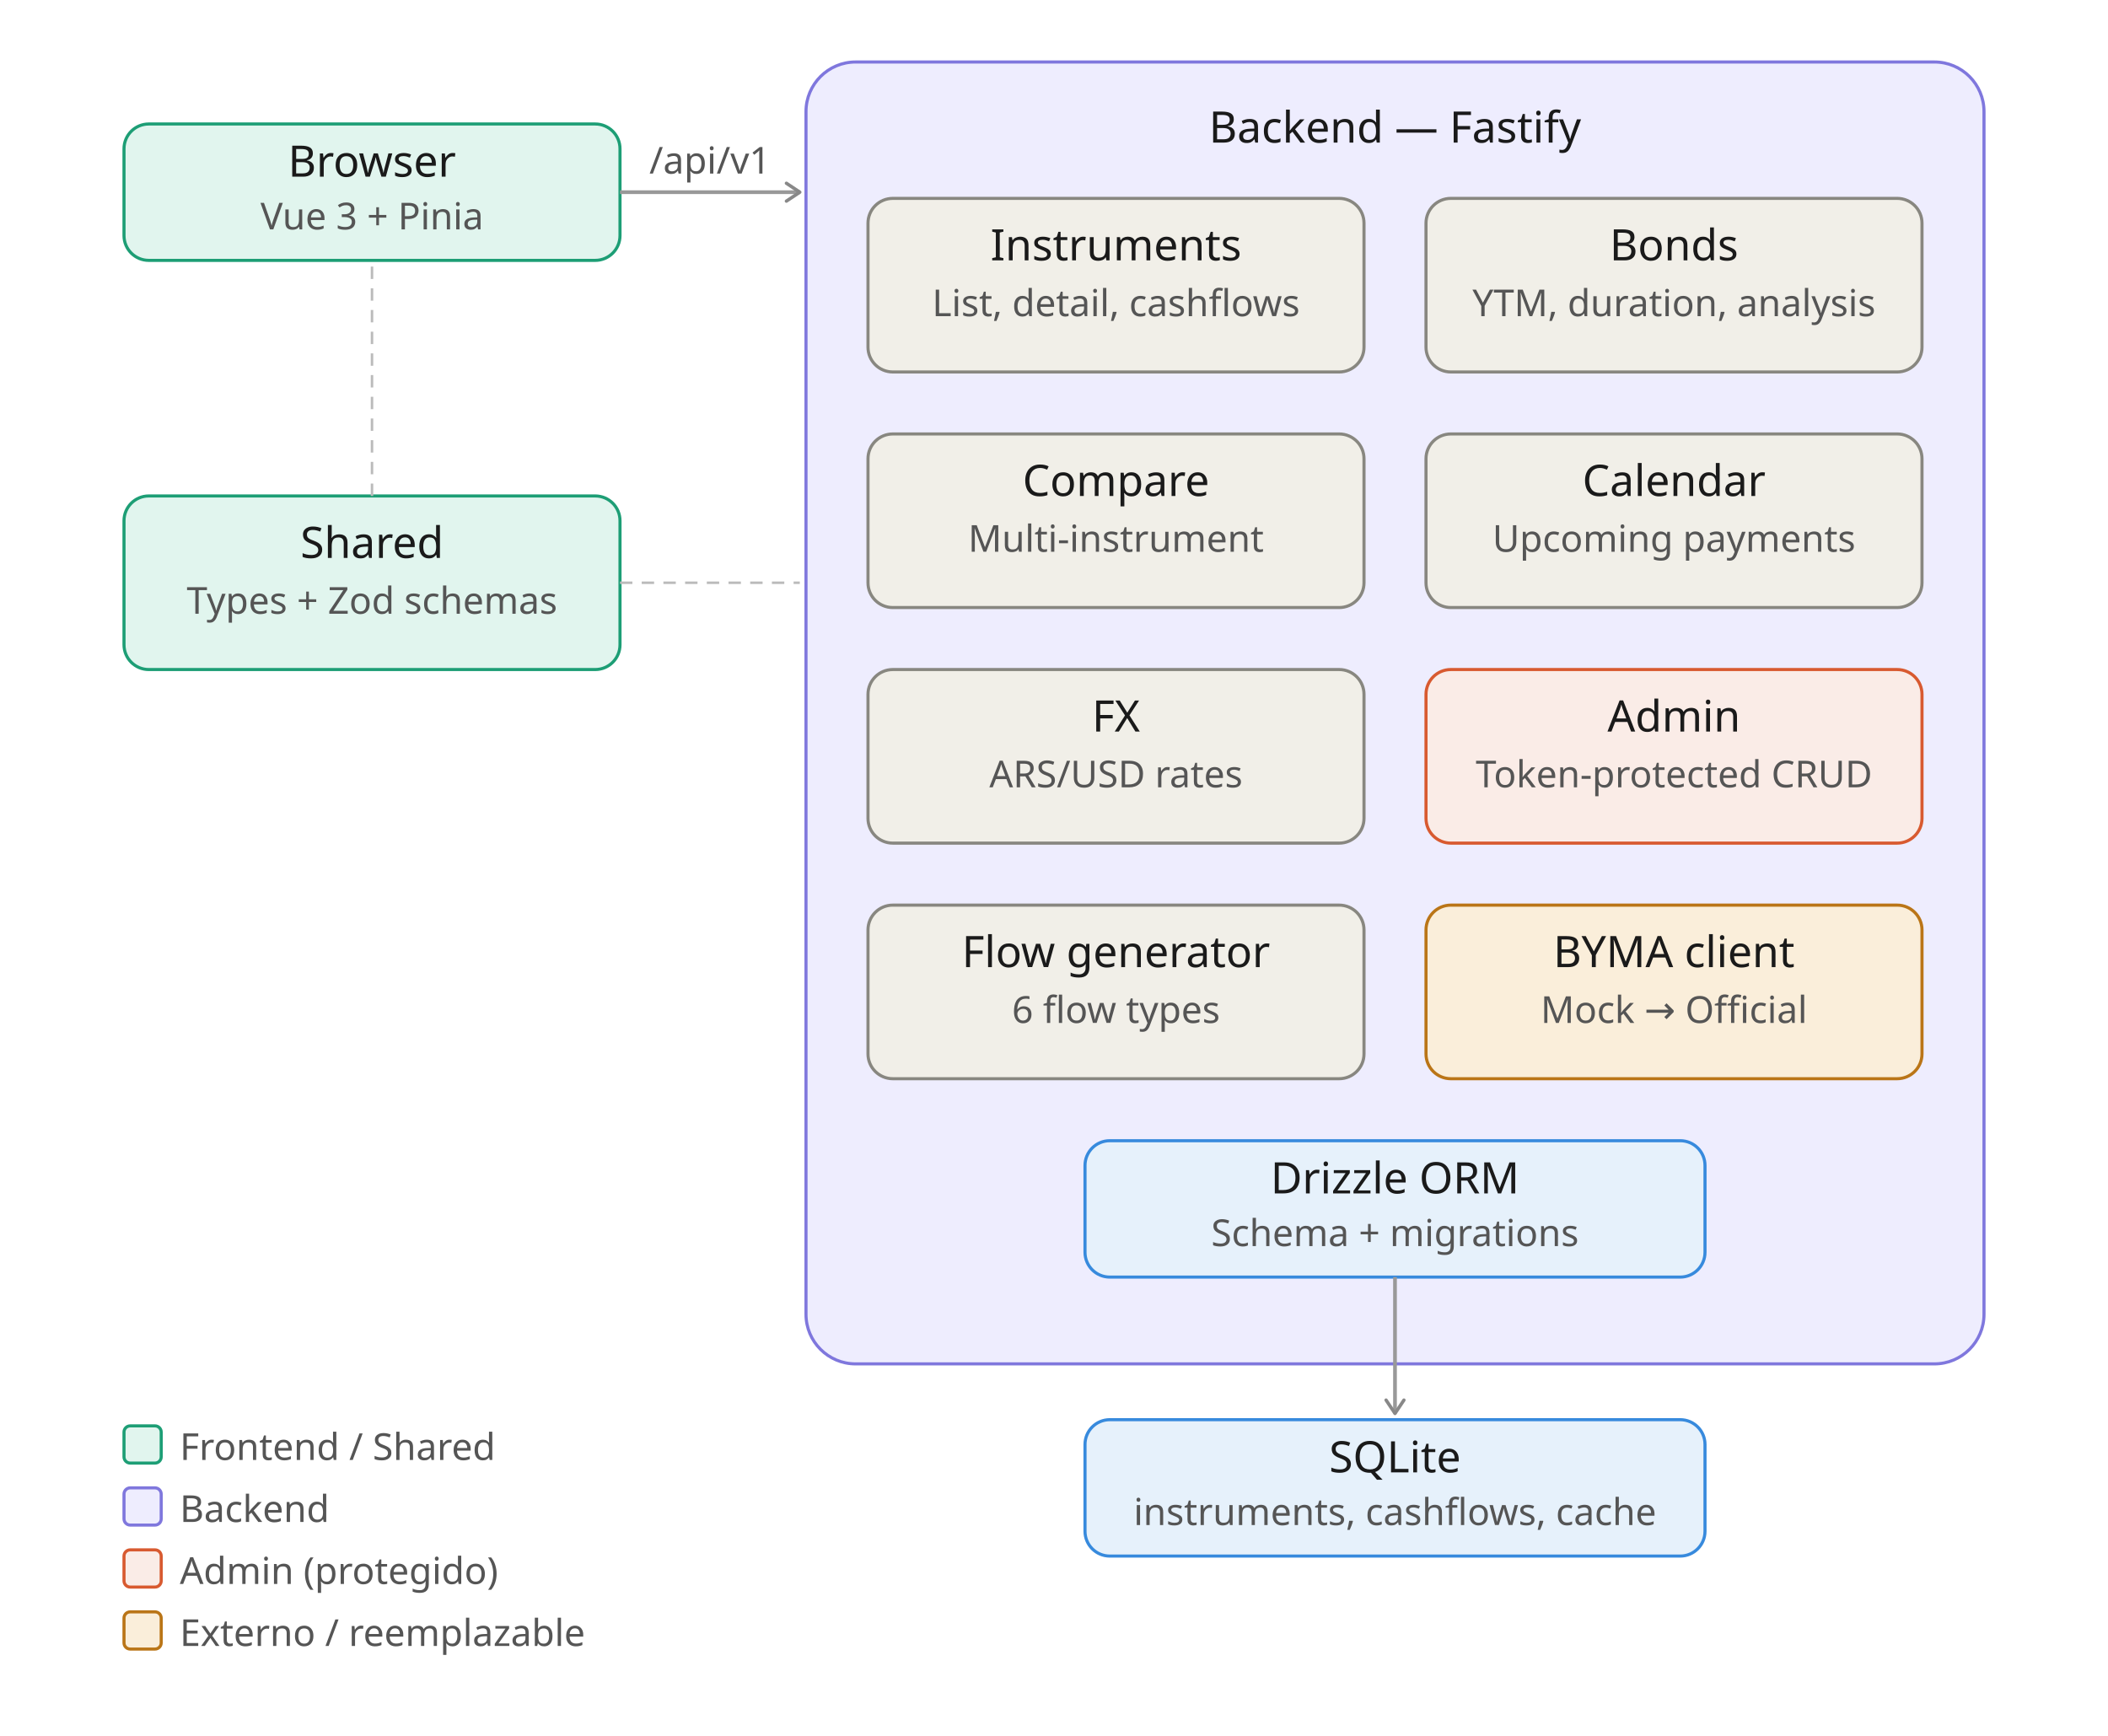
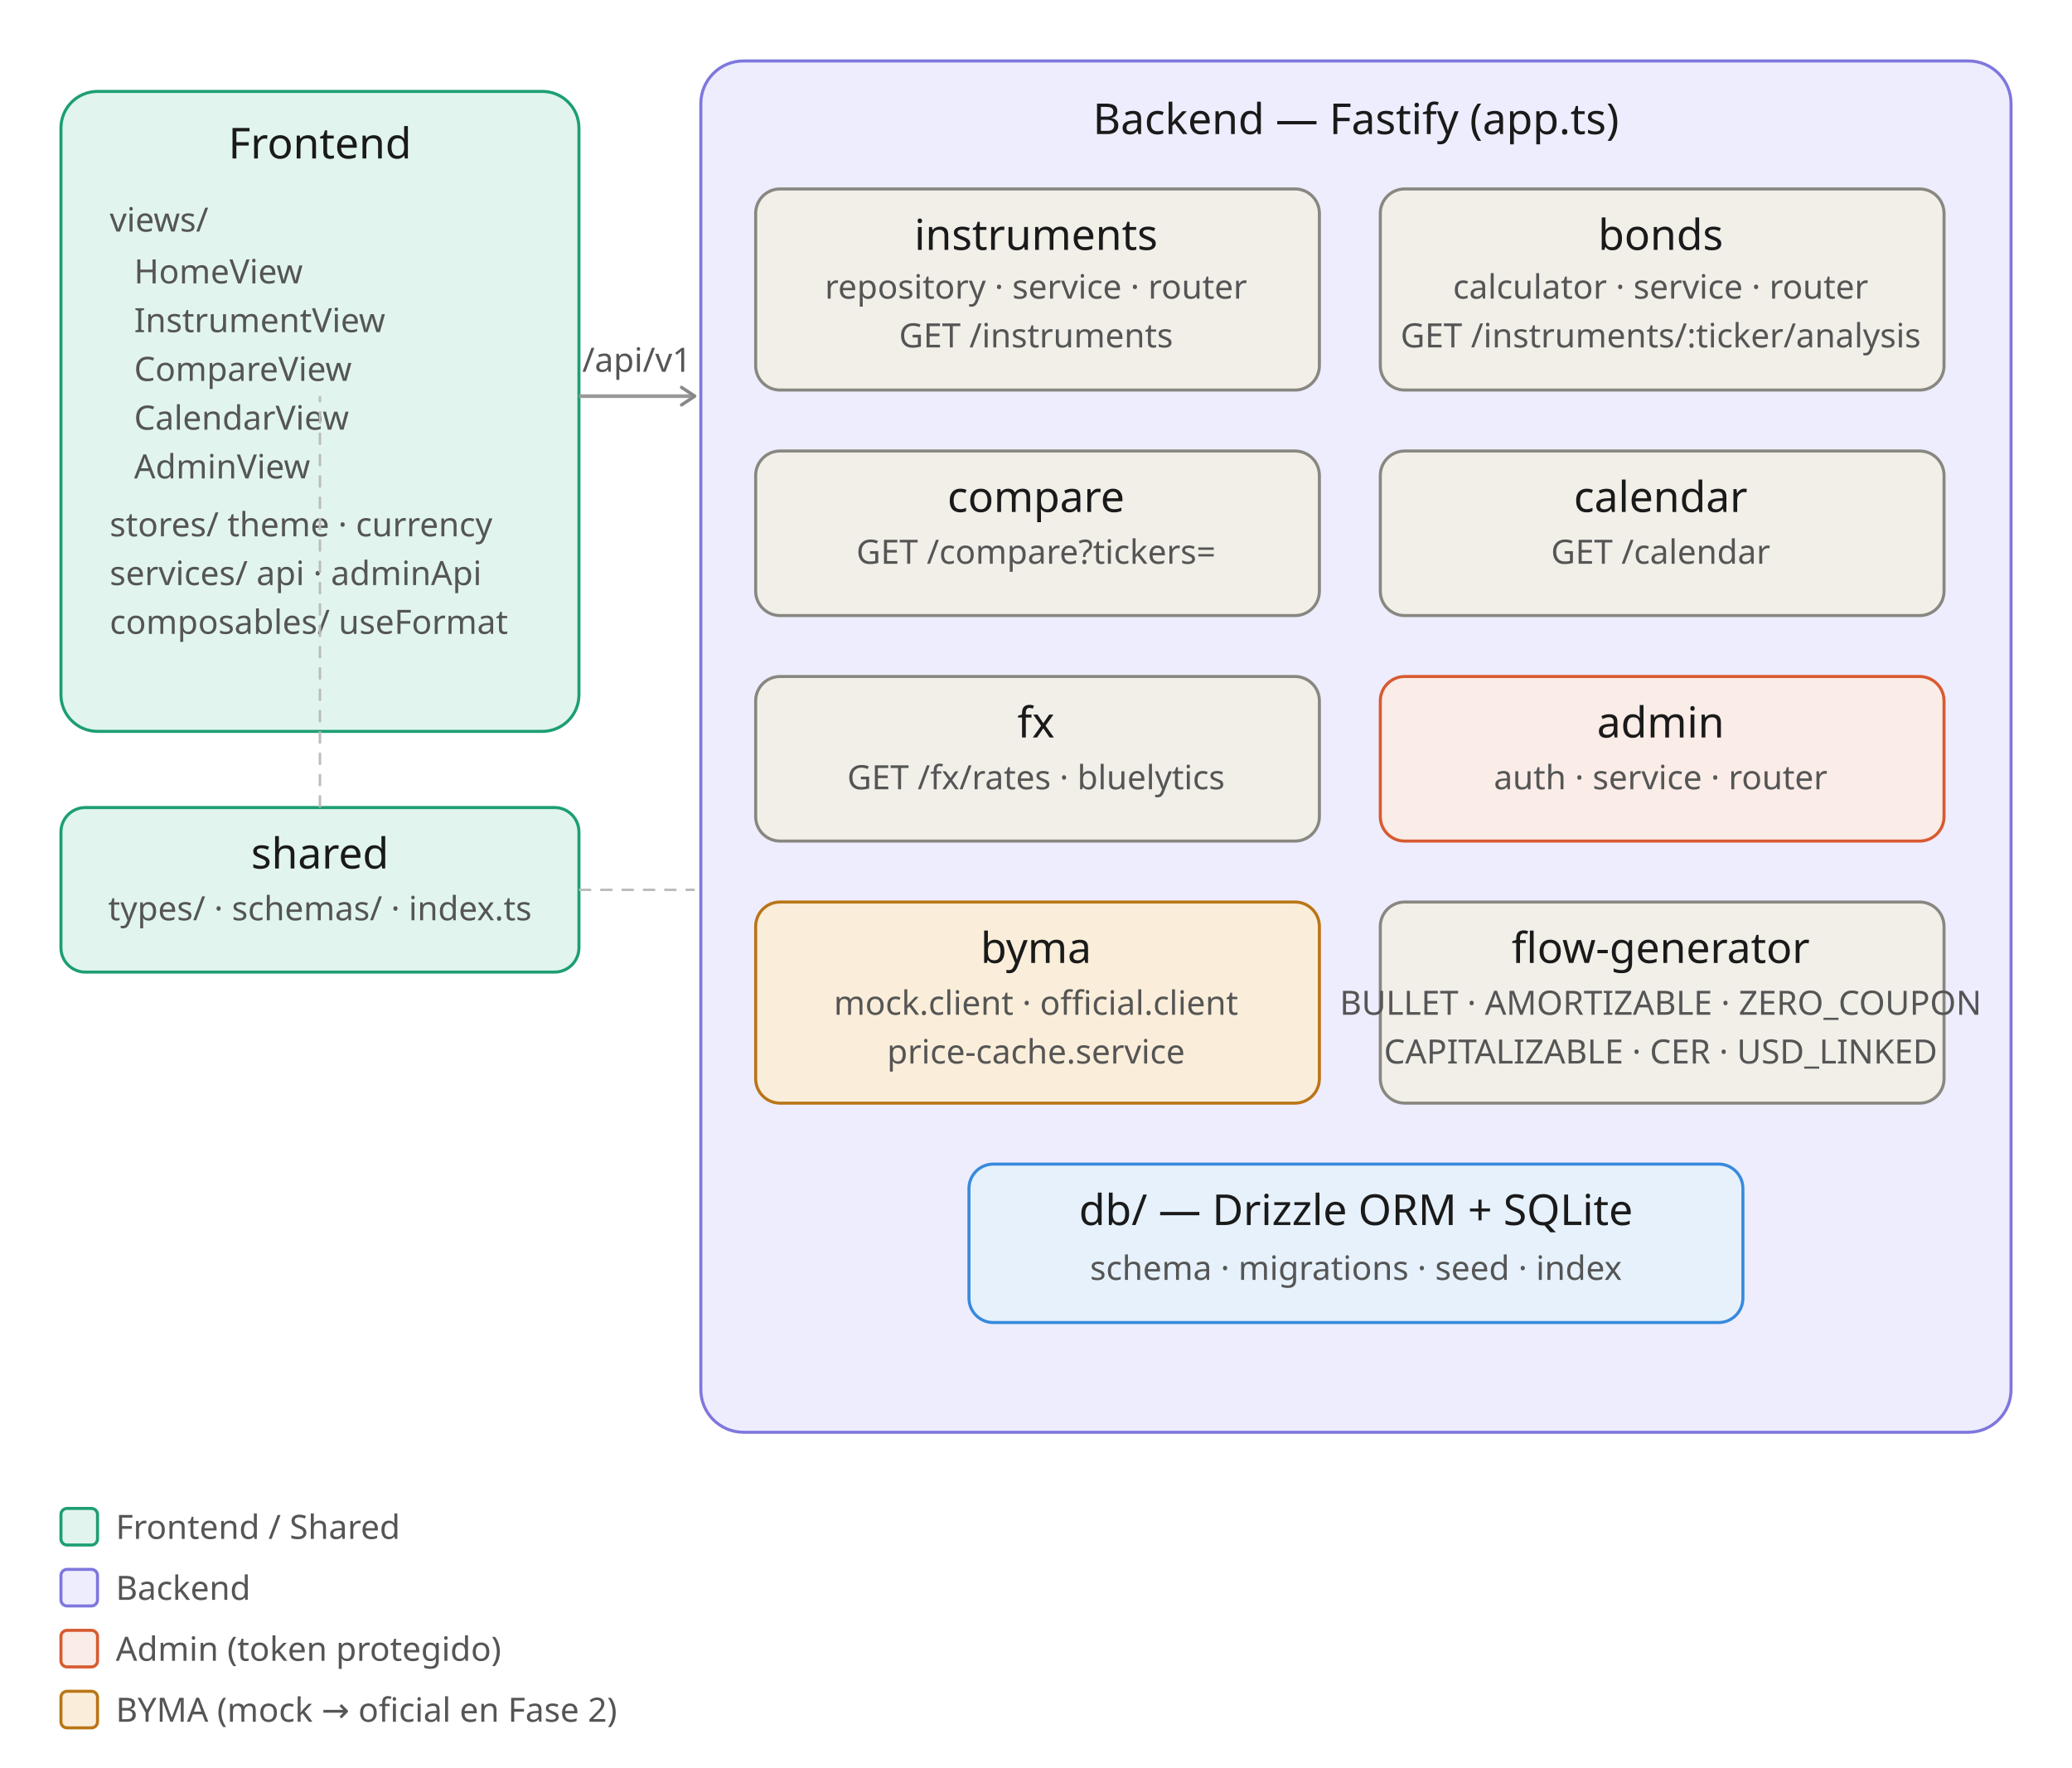
- <svg xmlns="http://www.w3.org/2000/svg" width="100%" viewBox="0 0 680 560" font-family="system-ui, sans-serif">
+ <svg xmlns="http://www.w3.org/2000/svg" width="100%" viewBox="0 0 680 580" font-family="system-ui, sans-serif">
  <defs>
    <marker id="arrow" viewBox="0 0 10 10" refX="8" refY="5" markerWidth="6" markerHeight="6" orient="auto-start-reverse">
      <path d="M2 1L8 5L2 9" fill="none" stroke="#888" stroke-width="1.5" stroke-linecap="round" stroke-linejoin="round" />
    </marker>
    <style>
-       .box { fill: #f5f5f5; stroke: #ccc; }
      .box-purple { fill: #EEEDFE; stroke: #7F77DD; }
-       .box-teal { fill: #E1F5EE; stroke: #1D9E75; }
-       .box-amber { fill: #FAEEDA; stroke: #BA7517; }
-       .box-coral { fill: #FAECE7; stroke: #D85A30; }
-       .box-blue { fill: #E6F1FB; stroke: #378ADD; }
-       .box-gray { fill: #F1EFE8; stroke: #888780; }
-       .label { font-size: 14px; font-weight: 500; fill: #1a1a1a; }
-       .sublabel { font-size: 12px; fill: #555; }
-       .arr { stroke: #999; stroke-width: 1.2; fill: none; marker-end: url(#arrow); }
-       .dashed { stroke: #bbb; stroke-width: 0.8; stroke-dasharray: 4 3; fill: none; }
+       .box-teal   { fill: #E1F5EE; stroke: #1D9E75; }
+       .box-amber  { fill: #FAEEDA; stroke: #BA7517; }
+       .box-coral  { fill: #FAECE7; stroke: #D85A30; }
+       .box-blue   { fill: #E6F1FB; stroke: #378ADD; }
+       .box-gray   { fill: #F1EFE8; stroke: #888780; }
+       .label    { font-size: 14px; font-weight: 500; fill: #1a1a1a; }
+       .sublabel { font-size: 11px; fill: #555; }
+       .arr  { stroke: #999; stroke-width: 1.2; fill: none; marker-end: url(#arrow); }
+       .dash { stroke: #bbb; stroke-width: 0.8; stroke-dasharray: 4 3; fill: none; }
    </style>
  </defs>
-   <rect x="40" y="40" width="160" height="44" rx="8" class="box-teal" />
-   <text x="120" y="57" text-anchor="middle" class="label">Browser</text>
-   <text x="120" y="74" text-anchor="middle" class="sublabel">Vue 3 + Pinia</text>
-   <line x1="200" y1="62" x2="258" y2="62" class="arr" />
-   <text x="229" y="56" text-anchor="middle" class="sublabel">/api/v1</text>
-   <rect x="260" y="20" width="380" height="420" rx="16" class="box-purple" />
-   <text x="450" y="46" text-anchor="middle" class="label">Backend — Fastify</text>
-   <rect x="280" y="64" width="160" height="56" rx="8" class="box-gray" />
-   <text x="360" y="84" text-anchor="middle" class="label">Instruments</text>
-   <text x="360" y="102" text-anchor="middle" class="sublabel">List, detail, cashflows</text>
-   <rect x="460" y="64" width="160" height="56" rx="8" class="box-gray" />
-   <text x="540" y="84" text-anchor="middle" class="label">Bonds</text>
-   <text x="540" y="102" text-anchor="middle" class="sublabel">YTM, duration, analysis</text>
-   <rect x="280" y="140" width="160" height="56" rx="8" class="box-gray" />
-   <text x="360" y="160" text-anchor="middle" class="label">Compare</text>
-   <text x="360" y="178" text-anchor="middle" class="sublabel">Multi-instrument</text>
-   <rect x="460" y="140" width="160" height="56" rx="8" class="box-gray" />
-   <text x="540" y="160" text-anchor="middle" class="label">Calendar</text>
-   <text x="540" y="178" text-anchor="middle" class="sublabel">Upcoming payments</text>
-   <rect x="280" y="216" width="160" height="56" rx="8" class="box-gray" />
-   <text x="360" y="236" text-anchor="middle" class="label">FX</text>
-   <text x="360" y="254" text-anchor="middle" class="sublabel">ARS/USD rates</text>
-   <rect x="460" y="216" width="160" height="56" rx="8" class="box-coral" />
-   <text x="540" y="236" text-anchor="middle" class="label">Admin</text>
-   <text x="540" y="254" text-anchor="middle" class="sublabel">Token-protected CRUD</text>
-   <rect x="280" y="292" width="160" height="56" rx="8" class="box-gray" />
-   <text x="360" y="312" text-anchor="middle" class="label">Flow generator</text>
-   <text x="360" y="330" text-anchor="middle" class="sublabel">6 flow types</text>
-   <rect x="460" y="292" width="160" height="56" rx="8" class="box-amber" />
-   <text x="540" y="312" text-anchor="middle" class="label">BYMA client</text>
-   <text x="540" y="330" text-anchor="middle" class="sublabel">Mock → Official</text>
-   <rect x="350" y="368" width="200" height="44" rx="8" class="box-blue" />
-   <text x="450" y="385" text-anchor="middle" class="label">Drizzle ORM</text>
-   <text x="450" y="402" text-anchor="middle" class="sublabel">Schema + migrations</text>
-   <line x1="450" y1="412" x2="450" y2="456" class="arr" />
-   <rect x="350" y="458" width="200" height="44" rx="8" class="box-blue" />
-   <text x="450" y="475" text-anchor="middle" class="label">SQLite</text>
-   <text x="450" y="492" text-anchor="middle" class="sublabel">instruments, cashflows, cache</text>
-   <rect x="40" y="160" width="160" height="56" rx="8" class="box-teal" />
-   <text x="120" y="180" text-anchor="middle" class="label">Shared</text>
-   <text x="120" y="198" text-anchor="middle" class="sublabel">Types + Zod schemas</text>
-   <line x1="120" y1="160" x2="120" y2="84" class="dashed" />
-   <line x1="200" y1="188" x2="258" y2="188" class="dashed" />
-   <rect x="40" y="460" width="12" height="12" rx="2" class="box-teal" />
-   <text x="58" y="471" class="sublabel">Frontend / Shared</text>
-   <rect x="40" y="480" width="12" height="12" rx="2" class="box-purple" />
-   <text x="58" y="491" class="sublabel">Backend</text>
-   <rect x="40" y="500" width="12" height="12" rx="2" class="box-coral" />
-   <text x="58" y="511" class="sublabel">Admin (protegido)</text>
-   <rect x="40" y="520" width="12" height="12" rx="2" class="box-amber" />
-   <text x="58" y="531" class="sublabel">Externo / reemplazable</text>
+   <rect x="20" y="30" width="170" height="210" rx="12" class="box-teal" />
+   <text x="105" y="52" text-anchor="middle" class="label">Frontend</text>
+   <text x="36" y="76" class="sublabel">views/</text>
+   <text x="44" y="93" class="sublabel">HomeView</text>
+   <text x="44" y="109" class="sublabel">InstrumentView</text>
+   <text x="44" y="125" class="sublabel">CompareView</text>
+   <text x="44" y="141" class="sublabel">CalendarView</text>
+   <text x="44" y="157" class="sublabel">AdminView</text>
+   <text x="36" y="176" class="sublabel">stores/  theme · currency</text>
+   <text x="36" y="192" class="sublabel">services/  api · adminApi</text>
+   <text x="36" y="208" class="sublabel">composables/  useFormat</text>
+   <line x1="190" y1="130" x2="228" y2="130" class="arr" />
+   <text x="209" y="122" text-anchor="middle" class="sublabel">/api/v1</text>
+   <rect x="230" y="20" width="430" height="450" rx="14" class="box-purple" />
+   <text x="445" y="44" text-anchor="middle" class="label">Backend — Fastify (app.ts)</text>
+   <rect x="248" y="62" width="185" height="66" rx="8" class="box-gray" />
+   <text x="340" y="82" text-anchor="middle" class="label">instruments</text>
+   <text x="340" y="98" text-anchor="middle" class="sublabel">repository · service · router</text>
+   <text x="340" y="114" text-anchor="middle" class="sublabel">GET /instruments</text>
+   <rect x="453" y="62" width="185" height="66" rx="8" class="box-gray" />
+   <text x="545" y="82" text-anchor="middle" class="label">bonds</text>
+   <text x="545" y="98" text-anchor="middle" class="sublabel">calculator · service · router</text>
+   <text x="545" y="114" text-anchor="middle" class="sublabel">GET /instruments/:ticker/analysis</text>
+   <rect x="248" y="148" width="185" height="54" rx="8" class="box-gray" />
+   <text x="340" y="168" text-anchor="middle" class="label">compare</text>
+   <text x="340" y="185" text-anchor="middle" class="sublabel">GET /compare?tickers=</text>
+   <rect x="453" y="148" width="185" height="54" rx="8" class="box-gray" />
+   <text x="545" y="168" text-anchor="middle" class="label">calendar</text>
+   <text x="545" y="185" text-anchor="middle" class="sublabel">GET /calendar</text>
+   <rect x="248" y="222" width="185" height="54" rx="8" class="box-gray" />
+   <text x="340" y="242" text-anchor="middle" class="label">fx</text>
+   <text x="340" y="259" text-anchor="middle" class="sublabel">GET /fx/rates · bluelytics</text>
+   <rect x="453" y="222" width="185" height="54" rx="8" class="box-coral" />
+   <text x="545" y="242" text-anchor="middle" class="label">admin</text>
+   <text x="545" y="259" text-anchor="middle" class="sublabel">auth · service · router</text>
+   <rect x="248" y="296" width="185" height="66" rx="8" class="box-amber" />
+   <text x="340" y="316" text-anchor="middle" class="label">byma</text>
+   <text x="340" y="333" text-anchor="middle" class="sublabel">mock.client · official.client</text>
+   <text x="340" y="349" text-anchor="middle" class="sublabel">price-cache.service</text>
+   <rect x="453" y="296" width="185" height="66" rx="8" class="box-gray" />
+   <text x="545" y="316" text-anchor="middle" class="label">flow-generator</text>
+   <text x="545" y="333" text-anchor="middle" class="sublabel">BULLET · AMORTIZABLE · ZERO_COUPON</text>
+   <text x="545" y="349" text-anchor="middle" class="sublabel">CAPITALIZABLE · CER · USD_LINKED</text>
+   <rect x="318" y="382" width="254" height="52" rx="8" class="box-blue" />
+   <text x="445" y="402" text-anchor="middle" class="label">db/ — Drizzle ORM + SQLite</text>
+   <text x="445" y="420" text-anchor="middle" class="sublabel">schema · migrations · seed · index</text>
+   <rect x="20" y="265" width="170" height="54" rx="8" class="box-teal" />
+   <text x="105" y="285" text-anchor="middle" class="label">shared</text>
+   <text x="105" y="302" text-anchor="middle" class="sublabel">types/ · schemas/ · index.ts</text>
+   <line x1="105" y1="265" x2="105" y2="130" class="dash" />
+   <line x1="190" y1="292" x2="228" y2="292" class="dash" />
+   <rect x="20" y="495" width="12" height="12" rx="2" class="box-teal" />
+   <text x="38" y="505" class="sublabel">Frontend / Shared</text>
+   <rect x="20" y="515" width="12" height="12" rx="2" class="box-purple" />
+   <text x="38" y="525" class="sublabel">Backend</text>
+   <rect x="20" y="535" width="12" height="12" rx="2" class="box-coral" />
+   <text x="38" y="545" class="sublabel">Admin (token protegido)</text>
+   <rect x="20" y="555" width="12" height="12" rx="2" class="box-amber" />
+   <text x="38" y="565" class="sublabel">BYMA (mock → oficial en Fase 2)</text>
</svg>
